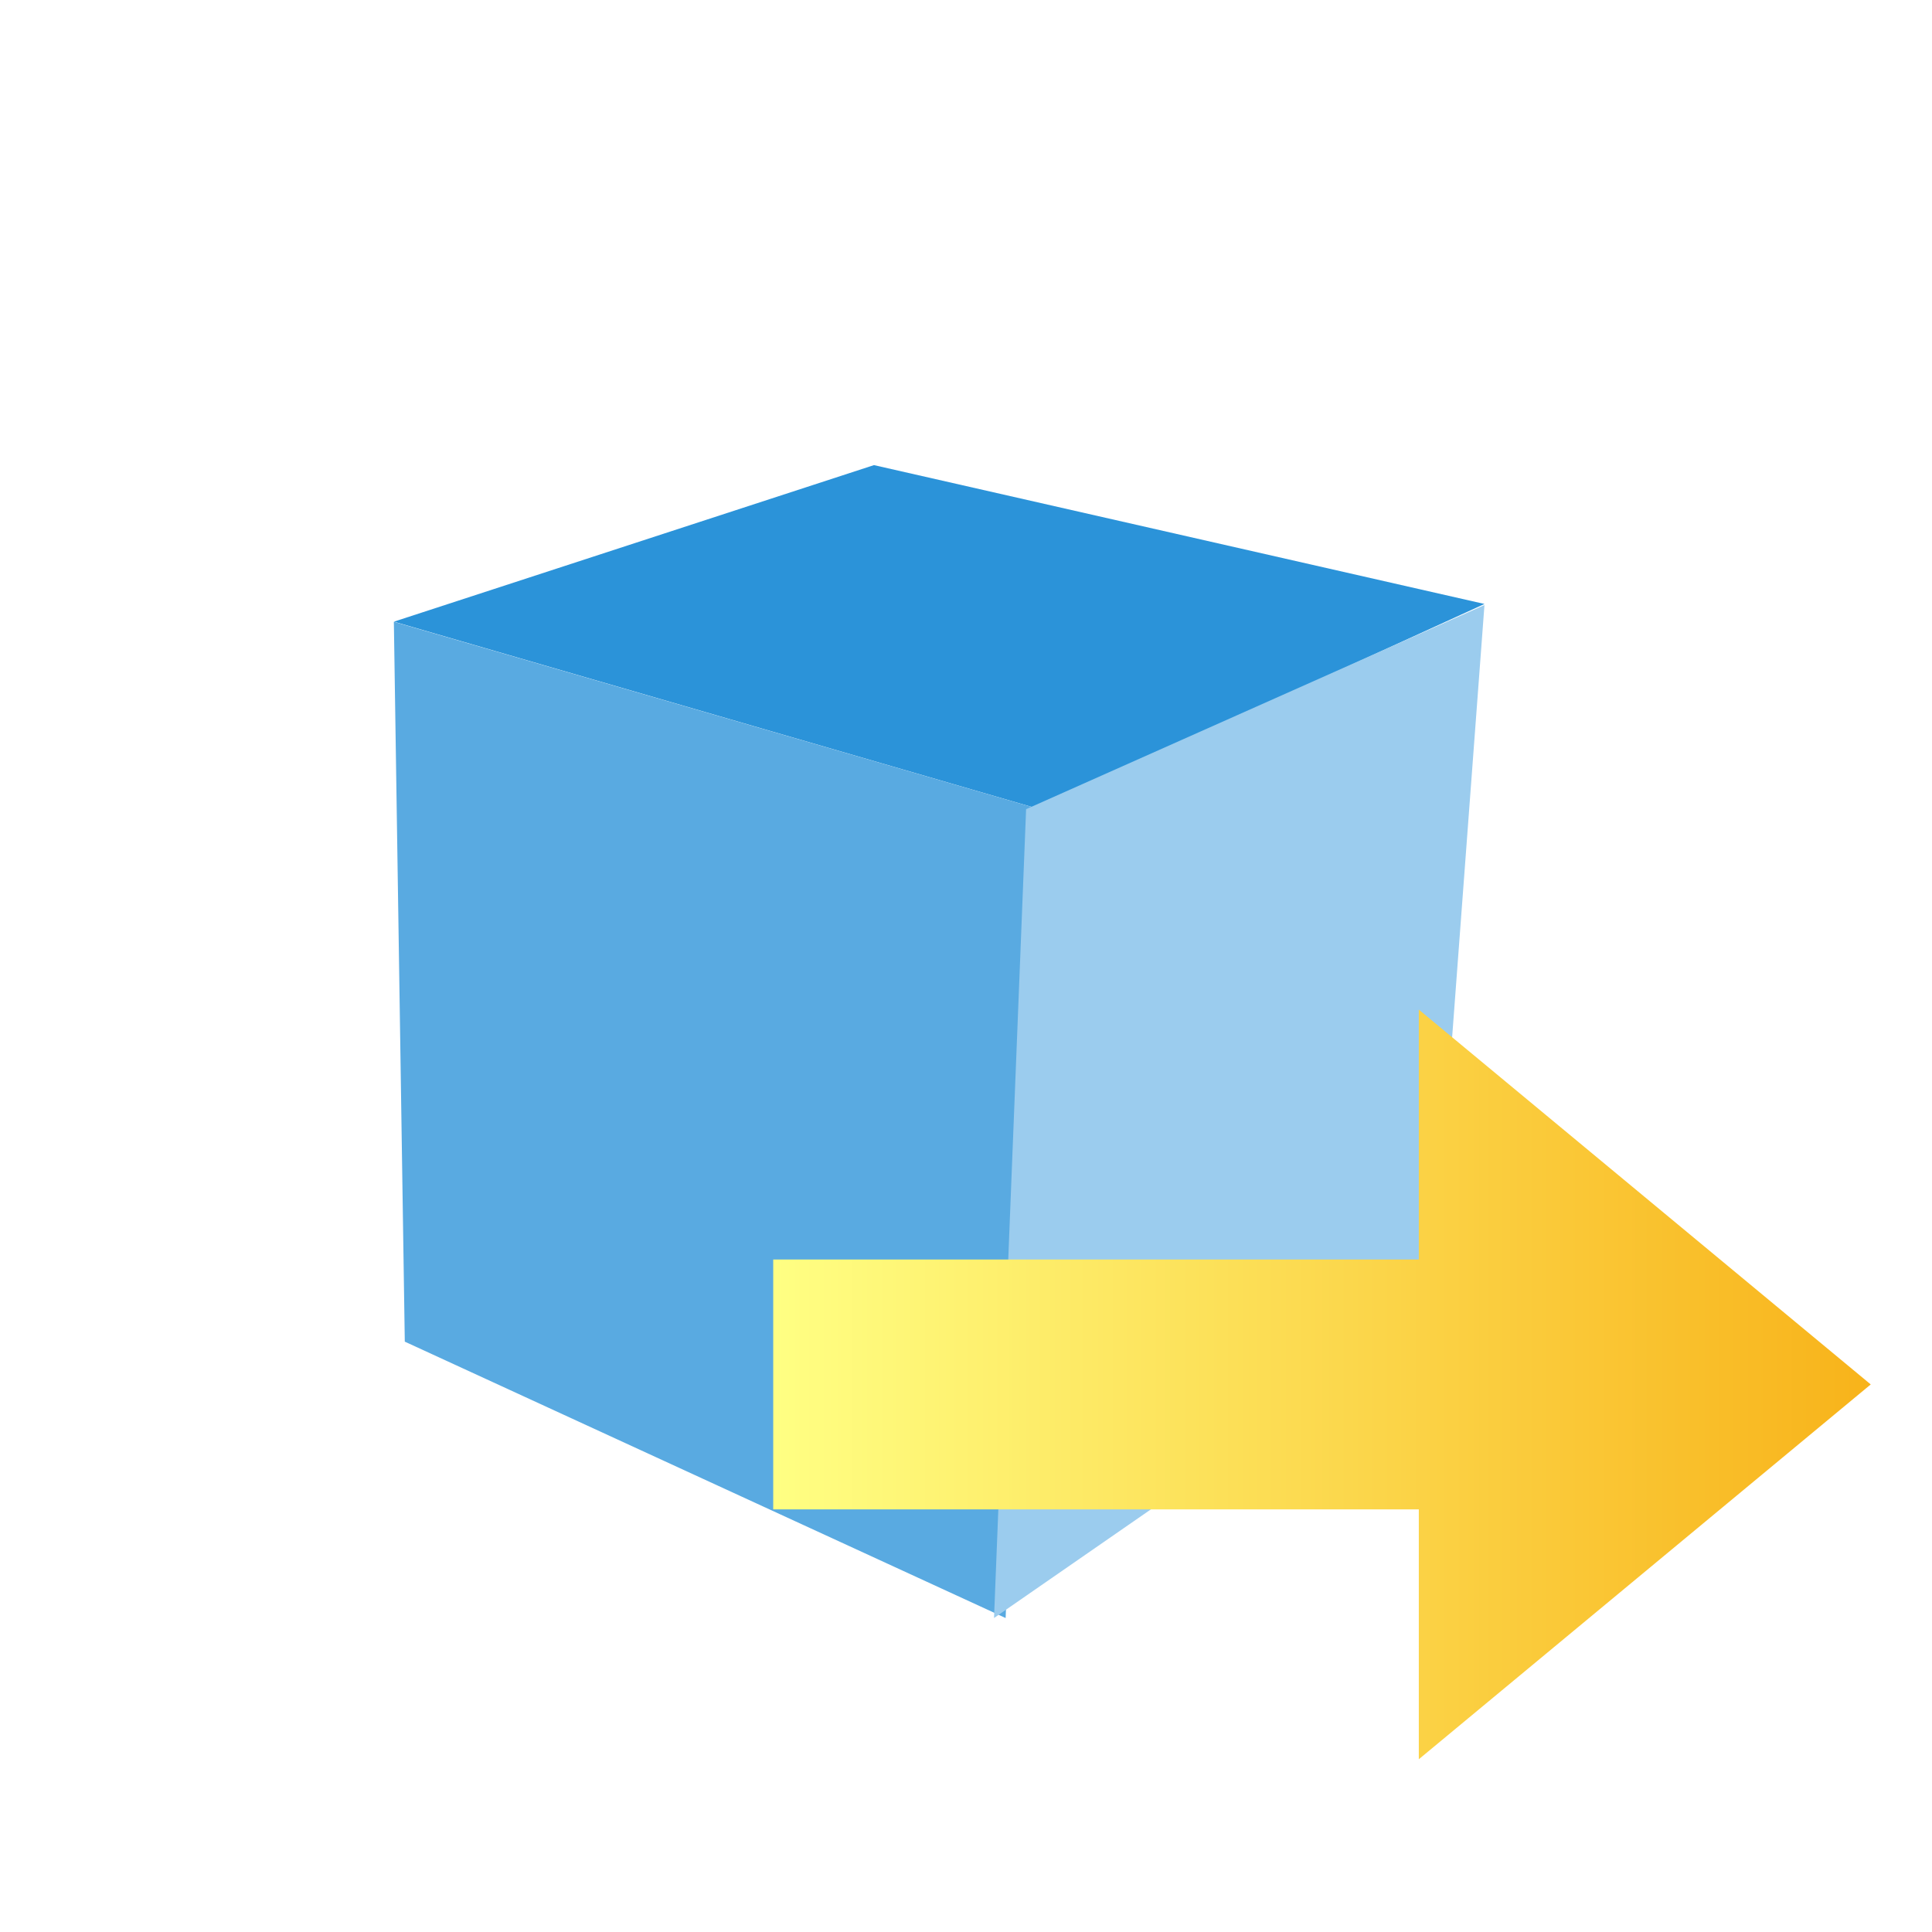
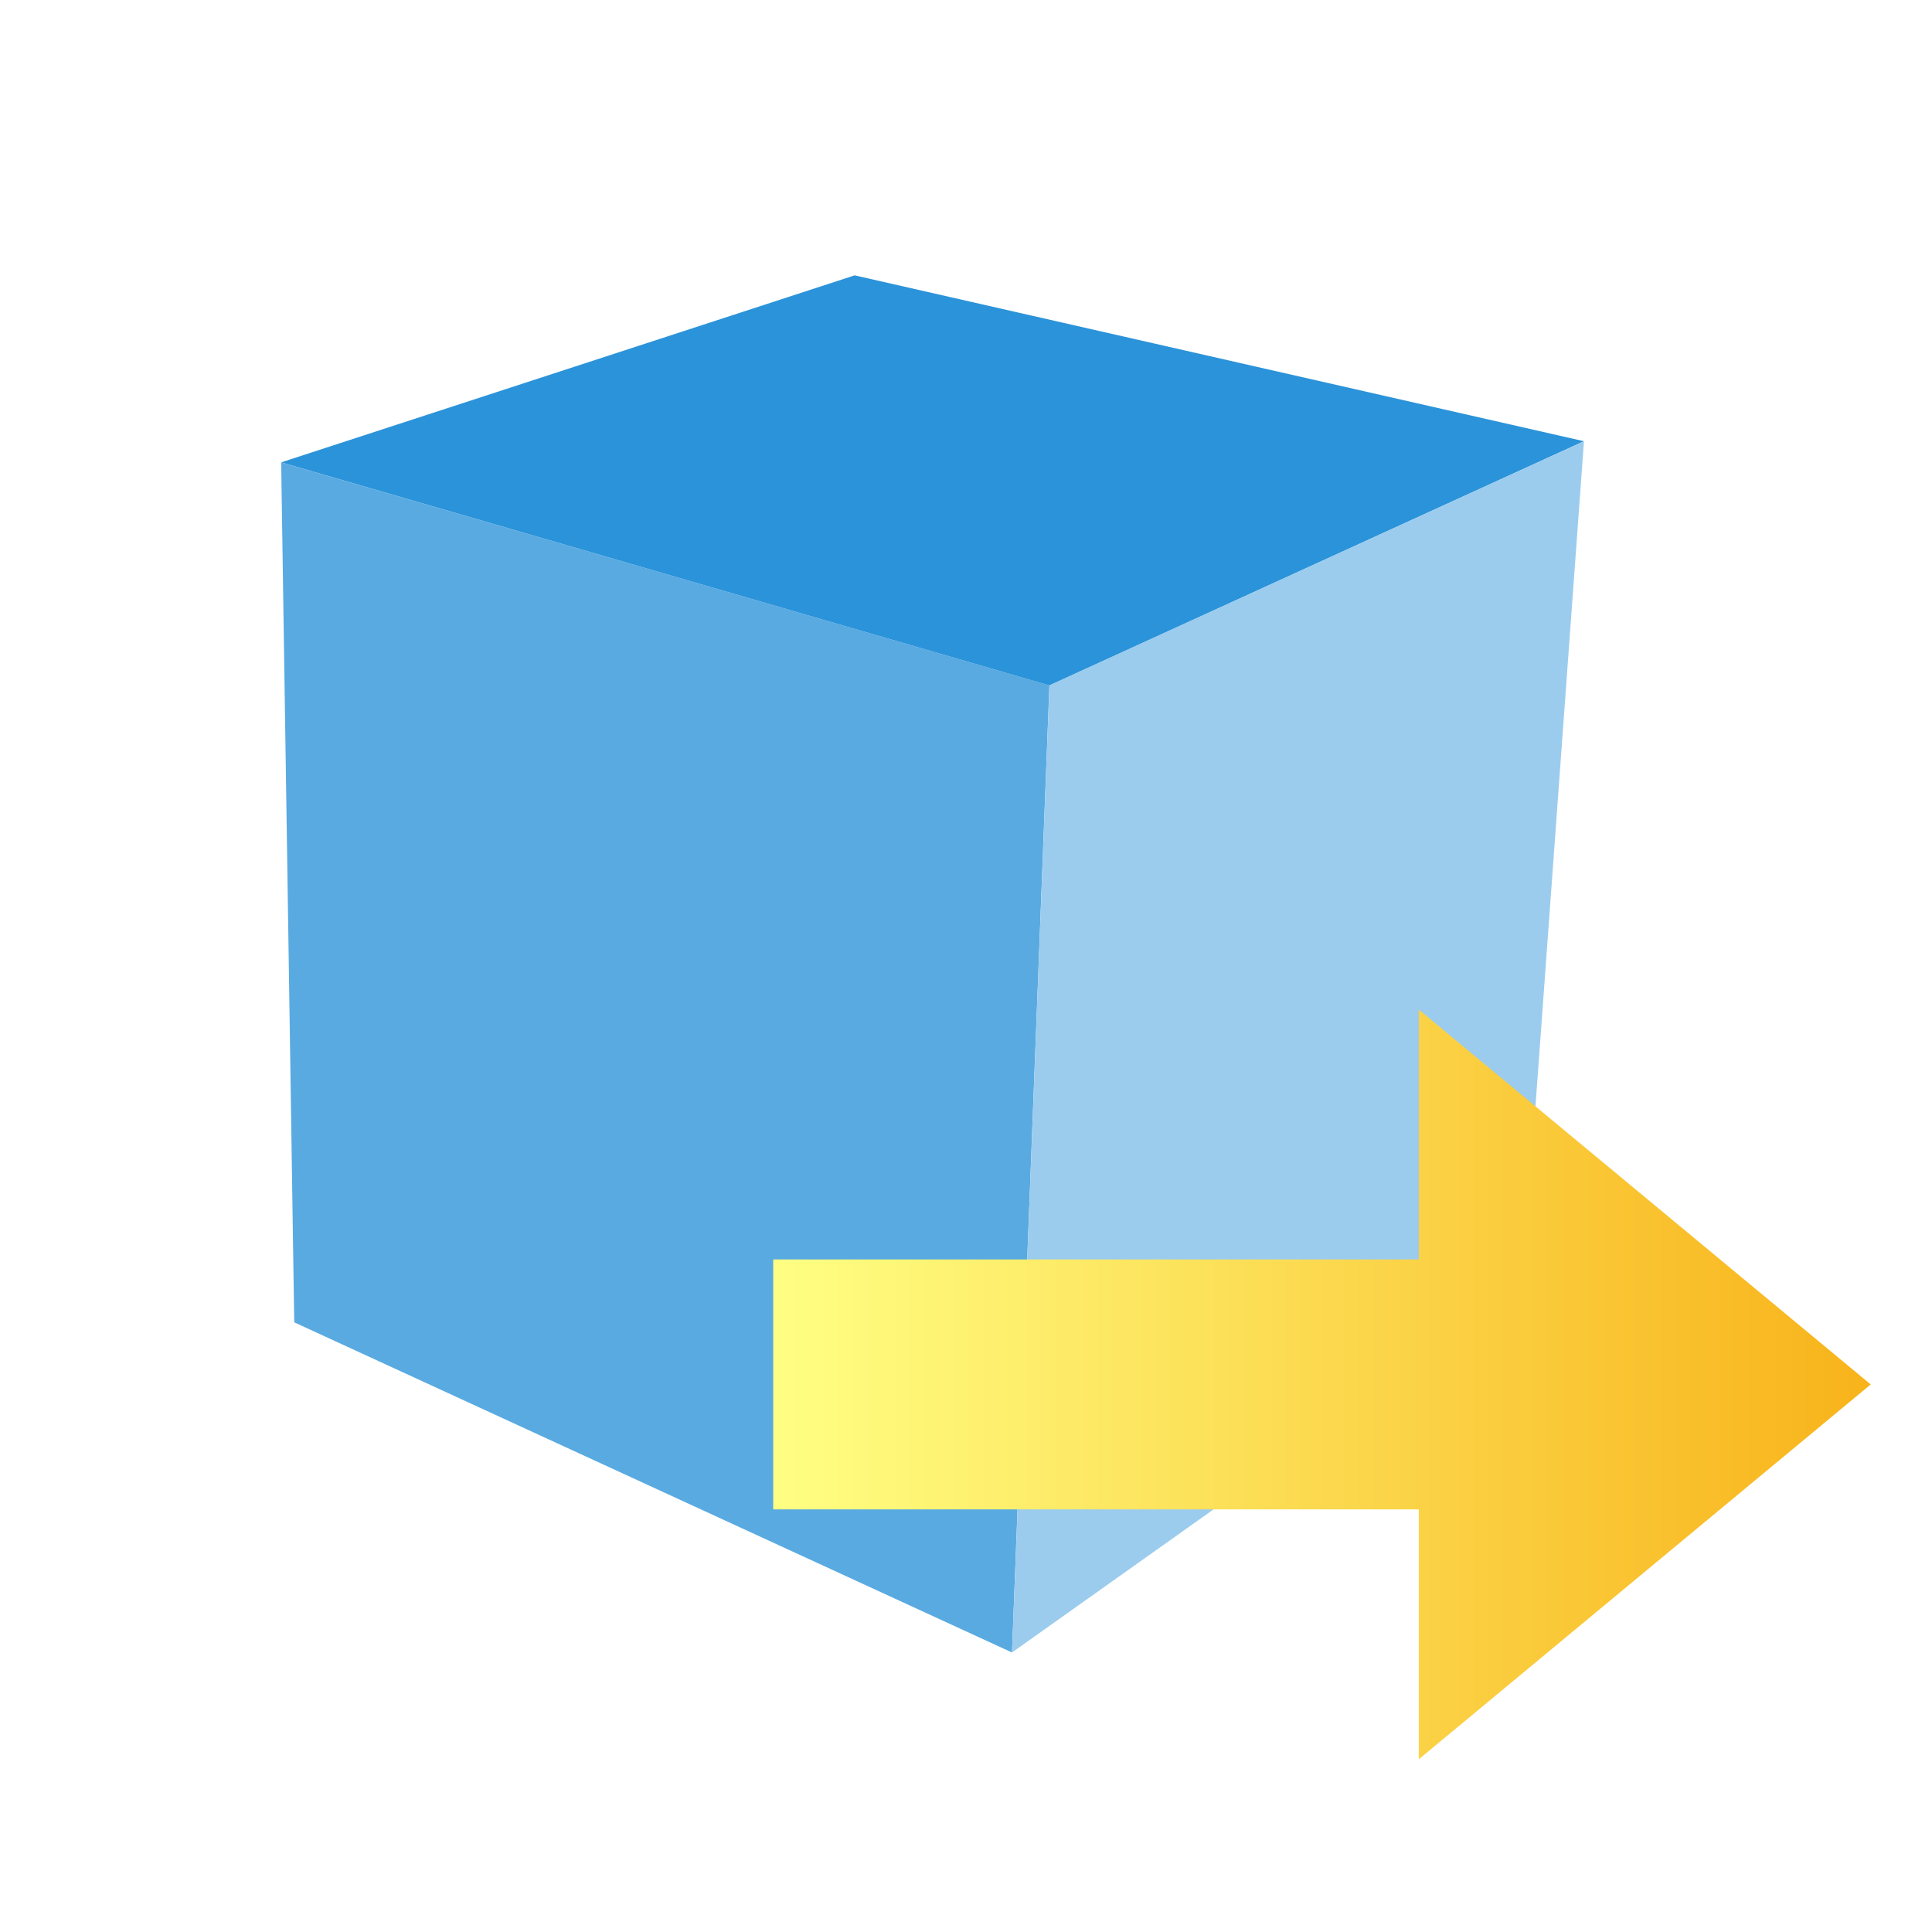
- <svg xmlns="http://www.w3.org/2000/svg" xmlns:xlink="http://www.w3.org/1999/xlink" width="64" height="64" id="svg2" version="1.1">
+ <svg xmlns="http://www.w3.org/2000/svg" xmlns:xlink="http://www.w3.org/1999/xlink" width="64" height="64" id="svg2" version="1.1" xml:space="preserve">
  <defs id="defs4">
+     <linearGradient id="linearGradient3">
+       <stop style="stop-color:#ff7e9b;stop-opacity:1;" offset="0" id="stop2" />
+       <stop style="stop-color:#f94082;stop-opacity:1;" offset="1" id="stop3" />
+     </linearGradient>
    <linearGradient id="linearGradient4532">
      <stop style="stop-color:#fffd74;stop-opacity:1;" offset="0" id="stop4534" />
      <stop style="stop-color:#967933;stop-opacity:1;" offset="1" id="stop4536" />
    </linearGradient>
    <marker orient="auto" refY="0.0" refX="0.0" id="Arrow1Send" style="overflow:visible;">
      <path id="path3801" d="M 0.0,0.0 L 5.0,-5.0 L -12.5,0.0 L 5.0,5.0 L 0.0,0.0 z " style="fill-rule:evenodd;stroke:#000000;stroke-width:1.0pt;" transform="scale(0.2) rotate(180) translate(6,0)" />
    </marker>
    <marker orient="auto" refY="0.0" refX="0.0" id="Arrow2Send" style="overflow:visible;">
      <path id="path3819" style="fill-rule:evenodd;stroke-width:0.625;stroke-linejoin:round;" d="M 8.719,4.034 L -2.207,0.016 L 8.719,-4.002 C 6.973,-1.63 6.983,1.616 8.719,4.034 z " transform="scale(0.3) rotate(180) translate(-2.3,0)" />
    </marker>
    <marker orient="auto" refY="0.0" refX="0.0" id="TriangleOutL" style="overflow:visible">
      <path id="path3928" d="M 5.77,0.0 L -2.88,5.0 L -2.88,-5.0 L 5.77,0.0 z " style="fill-rule:evenodd;stroke:#000000;stroke-width:1.0pt" transform="scale(0.8)" />
    </marker>
    <marker orient="auto" refY="0.0" refX="0.0" id="Arrow1Lend" style="overflow:visible;">
      <path id="path3789" d="M 0.0,0.0 L 5.0,-5.0 L -12.5,0.0 L 5.0,5.0 L 0.0,0.0 z " style="fill-rule:evenodd;stroke:#000000;stroke-width:1.0pt;" transform="scale(0.8) rotate(180) translate(12.5,0)" />
    </marker>
    <marker orient="auto" refY="0.0" refX="0.0" id="Arrow1Lstart" style="overflow:visible">
      <path id="path3786" d="M 0.0,0.0 L 5.0,-5.0 L -12.5,0.0 L 5.0,5.0 L 0.0,0.0 z " style="fill-rule:evenodd;stroke:#000000;stroke-width:1.0pt" transform="scale(0.8) translate(12.5,0)" />
    </marker>
    <marker orient="auto" refY="0.0" refX="0.0" id="Arrow2Mend" style="overflow:visible;">
      <path id="path3813" style="fill-rule:evenodd;stroke-width:0.625;stroke-linejoin:round;" d="M 8.719,4.034 L -2.207,0.016 L 8.719,-4.002 C 6.973,-1.63 6.983,1.616 8.719,4.034 z " transform="scale(0.6) rotate(180) translate(0,0)" />
    </marker>
    <marker orient="auto" refY="0.0" refX="0.0" id="Arrow2Mstart" style="overflow:visible">
      <path id="path3810" style="fill-rule:evenodd;stroke-width:0.625;stroke-linejoin:round" d="M 8.719,4.034 L -2.207,0.016 L 8.719,-4.002 C 6.973,-1.63 6.983,1.616 8.719,4.034 z " transform="scale(0.6) translate(0,0)" />
    </marker>
    <marker orient="auto" refY="0.0" refX="0.0" id="Arrow1Mend" style="overflow:visible;">
      <path id="path3795" d="M 0.0,0.0 L 5.0,-5.0 L -12.5,0.0 L 5.0,5.0 L 0.0,0.0 z " style="fill-rule:evenodd;stroke:#000000;stroke-width:1.0pt;" transform="scale(0.4) rotate(180) translate(10,0)" />
    </marker>
    <linearGradient xlink:href="#linearGradient4495" id="linearGradient4461" x1="113.097" y1="922.788" x2="138.589" y2="862.431" gradientUnits="userSpaceOnUse" />
    <linearGradient id="linearGradient4495">
      <stop style="stop-color:#cd00a0;stop-opacity:1" offset="0" id="stop4449" />
      <stop id="stop4451" offset="0.505" style="stop-color:#ffe1f8;stop-opacity:1" />
      <stop style="stop-color:#cd00a0;stop-opacity:1" offset="1" id="stop4453" />
    </linearGradient>
-     <filter style="color-interpolation-filters:sRGB;" id="filter4086" x="-0.102" y="-0.099" height="1.624" width="1.247">
+     <filter style="color-interpolation-filters:sRGB;" id="filter4086" x="-0.086" y="-0.083" height="1.201" width="1.207">
      <feFlood flood-opacity="0" flood-color="rgb(0,0,0)" result="flood" id="feFlood4088" />
      <feComposite in="flood" in2="SourceGraphic" operator="in" result="composite1" id="feComposite4090" />
      <feGaussianBlur in="composite" stdDeviation="2" result="blur" id="feGaussianBlur4092" />
      <feOffset dx="2" dy="2" result="offset" id="feOffset4094" />
      <feComposite in="SourceGraphic" in2="offset" operator="over" result="composite2" id="feComposite4096" />
    </filter>
-     <linearGradient id="linearGradient3295">
-       <stop style="stop-color:#63e9ff;stop-opacity:1;" offset="0" id="stop3297" />
-       <stop style="stop-color:#ffffff;stop-opacity:0;" offset="1" id="stop3299" />
-     </linearGradient>
-     <linearGradient xlink:href="#linearGradient4702" id="linearGradient1" x1="31" y1="66.944" x2="92" y2="66.944" gradientUnits="userSpaceOnUse" gradientTransform="matrix(0.775055,0,0,0.7557283,0.6976191,987.4303)" />
    <linearGradient id="linearGradient4702">
      <stop style="stop-color:#ffff83;stop-opacity:1;" offset="0" id="stop4704" />
      <stop style="stop-color:#f8b31a;stop-opacity:1;" offset="1" id="stop4706" />
    </linearGradient>
+     <linearGradient id="linearGradient4696">
+       <stop style="stop-color:#fffe40;stop-opacity:1;" offset="0" id="stop4698" />
+     </linearGradient>
+     <linearGradient id="linearGradient4532-6">
+       <stop style="stop-color:#ffd040;stop-opacity:1;" offset="0" id="stop4534-3" />
+       <stop style="stop-color:#967933;stop-opacity:1;" offset="1" id="stop4536-6" />
+     </linearGradient>
+     <marker orient="auto" refY="0.0" refX="0.0" id="Arrow1Send-4" style="overflow:visible;">
+       <path id="path3801-2" d="M 0.0,0.0 L 5.0,-5.0 L -12.5,0.0 L 5.0,5.0 L 0.0,0.0 z " style="fill-rule:evenodd;stroke:#000000;stroke-width:1.0pt;" transform="scale(0.2) rotate(180) translate(6,0)" />
+     </marker>
+     <marker orient="auto" refY="0.0" refX="0.0" id="Arrow2Send-0" style="overflow:visible;">
+       <path id="path3819-9" style="fill-rule:evenodd;stroke-width:0.625;stroke-linejoin:round;" d="M 8.719,4.034 L -2.207,0.016 L 8.719,-4.002 C 6.973,-1.63 6.983,1.616 8.719,4.034 z " transform="scale(0.3) rotate(180) translate(-2.3,0)" />
+     </marker>
+     <marker orient="auto" refY="0.0" refX="0.0" id="TriangleOutL-7" style="overflow:visible">
+       <path id="path3928-3" d="M 5.77,0.0 L -2.88,5.0 L -2.88,-5.0 L 5.77,0.0 z " style="fill-rule:evenodd;stroke:#000000;stroke-width:1.0pt" transform="scale(0.8)" />
+     </marker>
+     <marker orient="auto" refY="0.0" refX="0.0" id="Arrow1Lend-7" style="overflow:visible;">
+       <path id="path3789-2" d="M 0.0,0.0 L 5.0,-5.0 L -12.5,0.0 L 5.0,5.0 L 0.0,0.0 z " style="fill-rule:evenodd;stroke:#000000;stroke-width:1.0pt;" transform="scale(0.8) rotate(180) translate(12.5,0)" />
+     </marker>
+     <marker orient="auto" refY="0.0" refX="0.0" id="Arrow1Lstart-6" style="overflow:visible">
+       <path id="path3786-0" d="M 0.0,0.0 L 5.0,-5.0 L -12.5,0.0 L 5.0,5.0 L 0.0,0.0 z " style="fill-rule:evenodd;stroke:#000000;stroke-width:1.0pt" transform="scale(0.8) translate(12.5,0)" />
+     </marker>
+     <marker orient="auto" refY="0.0" refX="0.0" id="Arrow2Mend-1" style="overflow:visible;">
+       <path id="path3813-6" style="fill-rule:evenodd;stroke-width:0.625;stroke-linejoin:round;" d="M 8.719,4.034 L -2.207,0.016 L 8.719,-4.002 C 6.973,-1.63 6.983,1.616 8.719,4.034 z " transform="scale(0.6) rotate(180) translate(0,0)" />
+     </marker>
+     <marker orient="auto" refY="0.0" refX="0.0" id="Arrow2Mstart-5" style="overflow:visible">
+       <path id="path3810-7" style="fill-rule:evenodd;stroke-width:0.625;stroke-linejoin:round" d="M 8.719,4.034 L -2.207,0.016 L 8.719,-4.002 C 6.973,-1.63 6.983,1.616 8.719,4.034 z " transform="scale(0.6) translate(0,0)" />
+     </marker>
+     <marker orient="auto" refY="0.0" refX="0.0" id="Arrow1Mend-5" style="overflow:visible;">
+       <path id="path3795-4" d="M 0.0,0.0 L 5.0,-5.0 L -12.5,0.0 L 5.0,5.0 L 0.0,0.0 z " style="fill-rule:evenodd;stroke:#000000;stroke-width:1.0pt;" transform="scale(0.4) rotate(180) translate(10,0)" />
+     </marker>
+     <filter style="color-interpolation-filters:sRGB;" id="filter4674">
+       <feFlood flood-opacity="0.7" flood-color="rgb(0,0,0)" result="flood" id="feFlood4676" />
+       <feComposite in="flood" in2="SourceGraphic" operator="in" result="composite1" id="feComposite4678" />
+       <feGaussianBlur in="composite" stdDeviation="2" result="blur" id="feGaussianBlur4680" />
+       <feOffset dx="2" dy="2" result="offset" id="feOffset4682" />
+       <feComposite in="SourceGraphic" in2="offset" operator="over" result="composite2" id="feComposite4684" />
+     </filter>
+     <linearGradient xlink:href="#linearGradient4702" id="linearGradient1" x1="31" y1="66.944" x2="92" y2="66.944" gradientUnits="userSpaceOnUse" gradientTransform="matrix(0.596,0,0,0.596,7.138113,5.962225)" />
  </defs>
-   <g id="layer1" transform="translate(0,-988.3622)">
+   <g id="layer1" transform="translate(0,-988.3622)" style="display:inline">
    <g id="g6386">
      <g id="g8207" transform="matrix(0.7886433,0,0,0.7886433,6.740283,215.5942)" style="stroke-width:6.34;stroke-miterlimit:1;stroke-dasharray:none">
        <g id="g4063" style="filter:url(#filter4086)" transform="matrix(0.9750641,0,0,1,-0.1757747,0)">
-           <path id="path6598" d="m 8.385,1005.982 20.679,-6.575 26.3,5.832 -19.278,8.588 z" style="display:inline;fill:#2b93d9;fill-opacity:1;fill-rule:evenodd;stroke:none" />
-           <path id="path6609" d="m 8.382,1005.988 27.703,7.84 -1.349,34.006 -25.883,-11.609 z" style="display:inline;fill:#59aae1;fill-opacity:1;fill-rule:evenodd;stroke:none" />
-           <path id="path6622" d="m 55.363,1005.285 -2.288,29.827 -18.839,12.721 1.382,-33.974 z" style="display:inline;fill:#9bccee;fill-opacity:1;fill-rule:evenodd;stroke:none;stroke-width:6.414" />
-           <g transform="translate(-159.9526,5.072001)" style="stroke-width:6.34;stroke-miterlimit:1;stroke-dasharray:none;filter:url(#filter4086)" id="g3061-1">
-             <path id="path4339-7" d="m -6.378,1013.875 20.679,-6.575 26.3,5.832 -19.278,8.588 z" style="fill:#ffff83;fill-opacity:1;fill-rule:evenodd;stroke:none;display:inline" />
-             <path id="path4345-40" d="m -6.378,1013.875 27.703,7.84 -1.349,34.006 -25.883,-11.609 z" style="fill:#f9e35e;fill-opacity:1;fill-rule:evenodd;stroke:none;display:inline" />
-             <path id="path4359-9" d="m 40.6,1013.132 -2.233,29.855 -18.391,12.732 1.349,-34.006 z" style="fill:#e6c139;fill-opacity:1;fill-rule:evenodd;stroke:none;display:inline" />
+           <g id="g955" transform="matrix(1.194635,0,0,1.194635,-6.148179,-199.3449)" style="stroke-width:5.307">
+             <path id="path6598" d="m 8.099,1003.349 20.679,-6.575 26.3,5.832 -19.278,8.588 z" style="display:inline;fill:#2b93d9;fill-opacity:1;fill-rule:evenodd;stroke:none;stroke-width:5.307" />
+             <path id="path6609" d="m 8.099,1003.349 27.703,7.84 -1.349,34.006 -25.883,-11.609 z" style="display:inline;fill:#59aae1;fill-opacity:1;fill-rule:evenodd;stroke:none;stroke-width:5.307" />
+             <path id="path6622" d="m 55.078,1002.607 -2.233,29.855 -18.391,12.732 1.349,-34.006 z" style="display:inline;fill:#9bccee;fill-opacity:1;fill-rule:evenodd;stroke:none;stroke-width:5.307" />
          </g>
-           <path style="display:inline;fill:url(#linearGradient1);fill-rule:nonzero;stroke:none;stroke-width:3.858;stroke-miterlimit:1;stroke-dasharray:none" d="m 24.724,1043.27 h 27.811 v 10.496 l 19.468,-15.744 -19.468,-15.744 v 10.496 H 24.724 Z" id="path4510-6" />
        </g>
      </g>
    </g>
  </g>
+   <g id="layer4" style="display:inline">
+     <path style="display:inline;fill:url(#linearGradient1);fill-rule:nonzero;stroke:none;stroke-width:3.005;stroke-miterlimit:1;stroke-dasharray:none" d="M 25.614,50 H 47 v 8.278 L 61.97,45.861 47,33.444 v 8.278 H 25.614 Z" id="path4510-6" />
+   </g>
+   <g id="layer5" style="display:inline" />
</svg>
